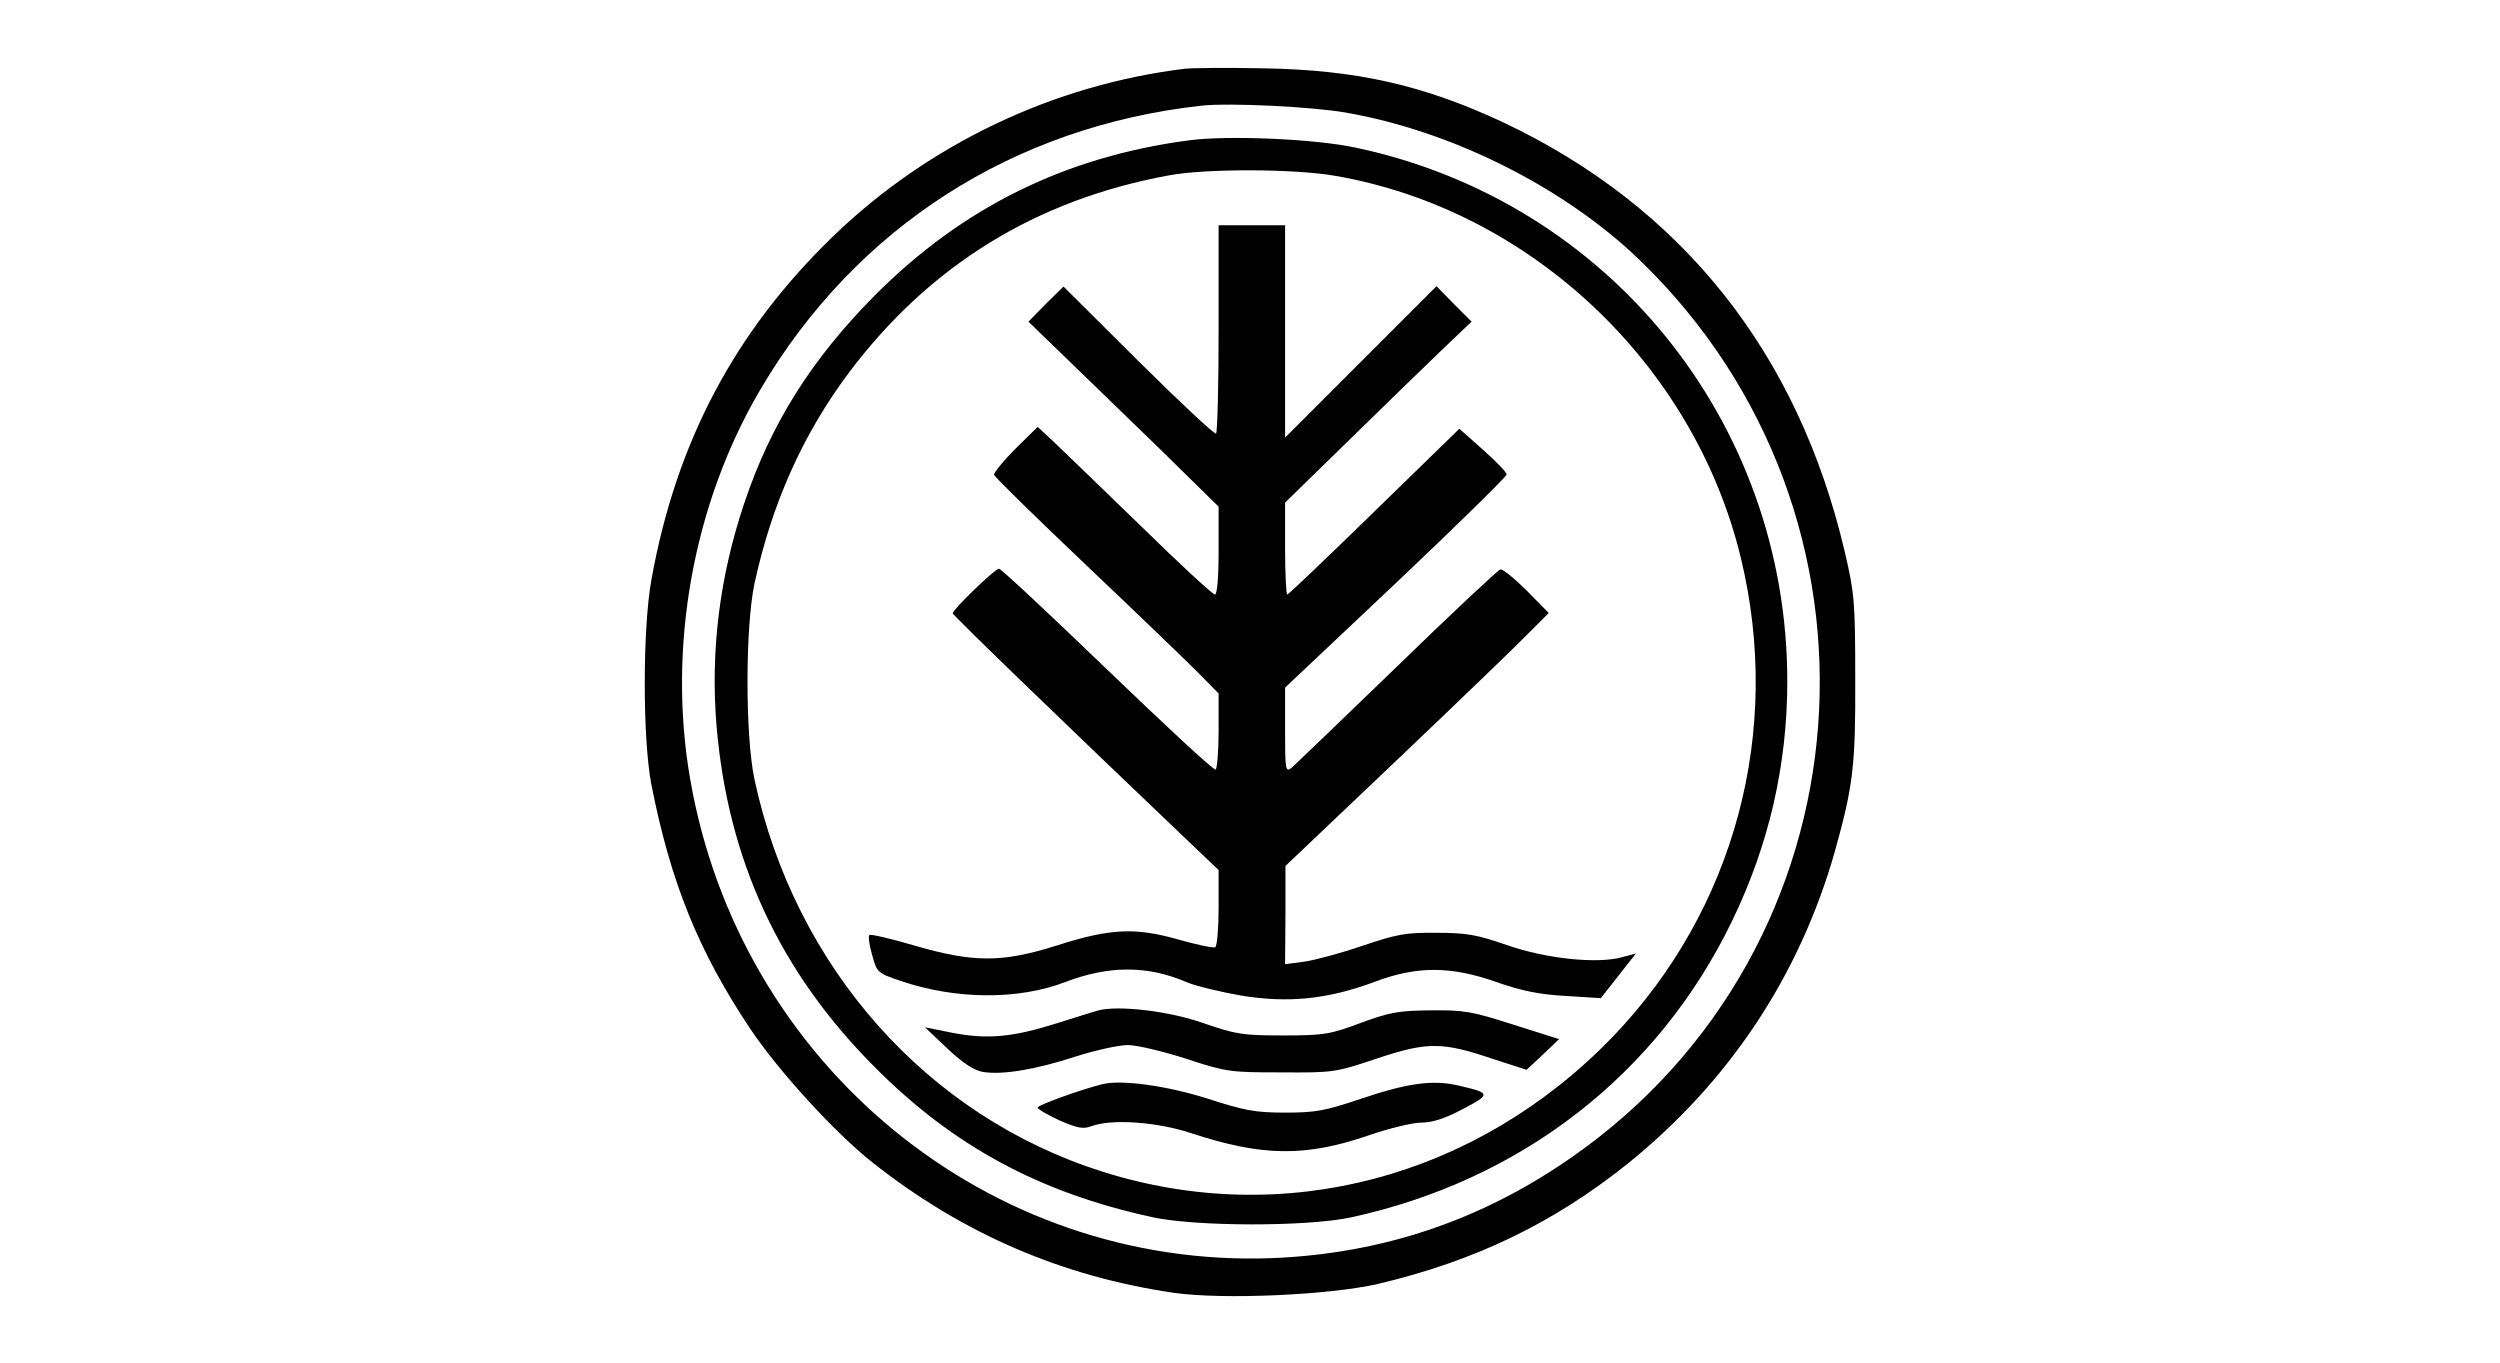
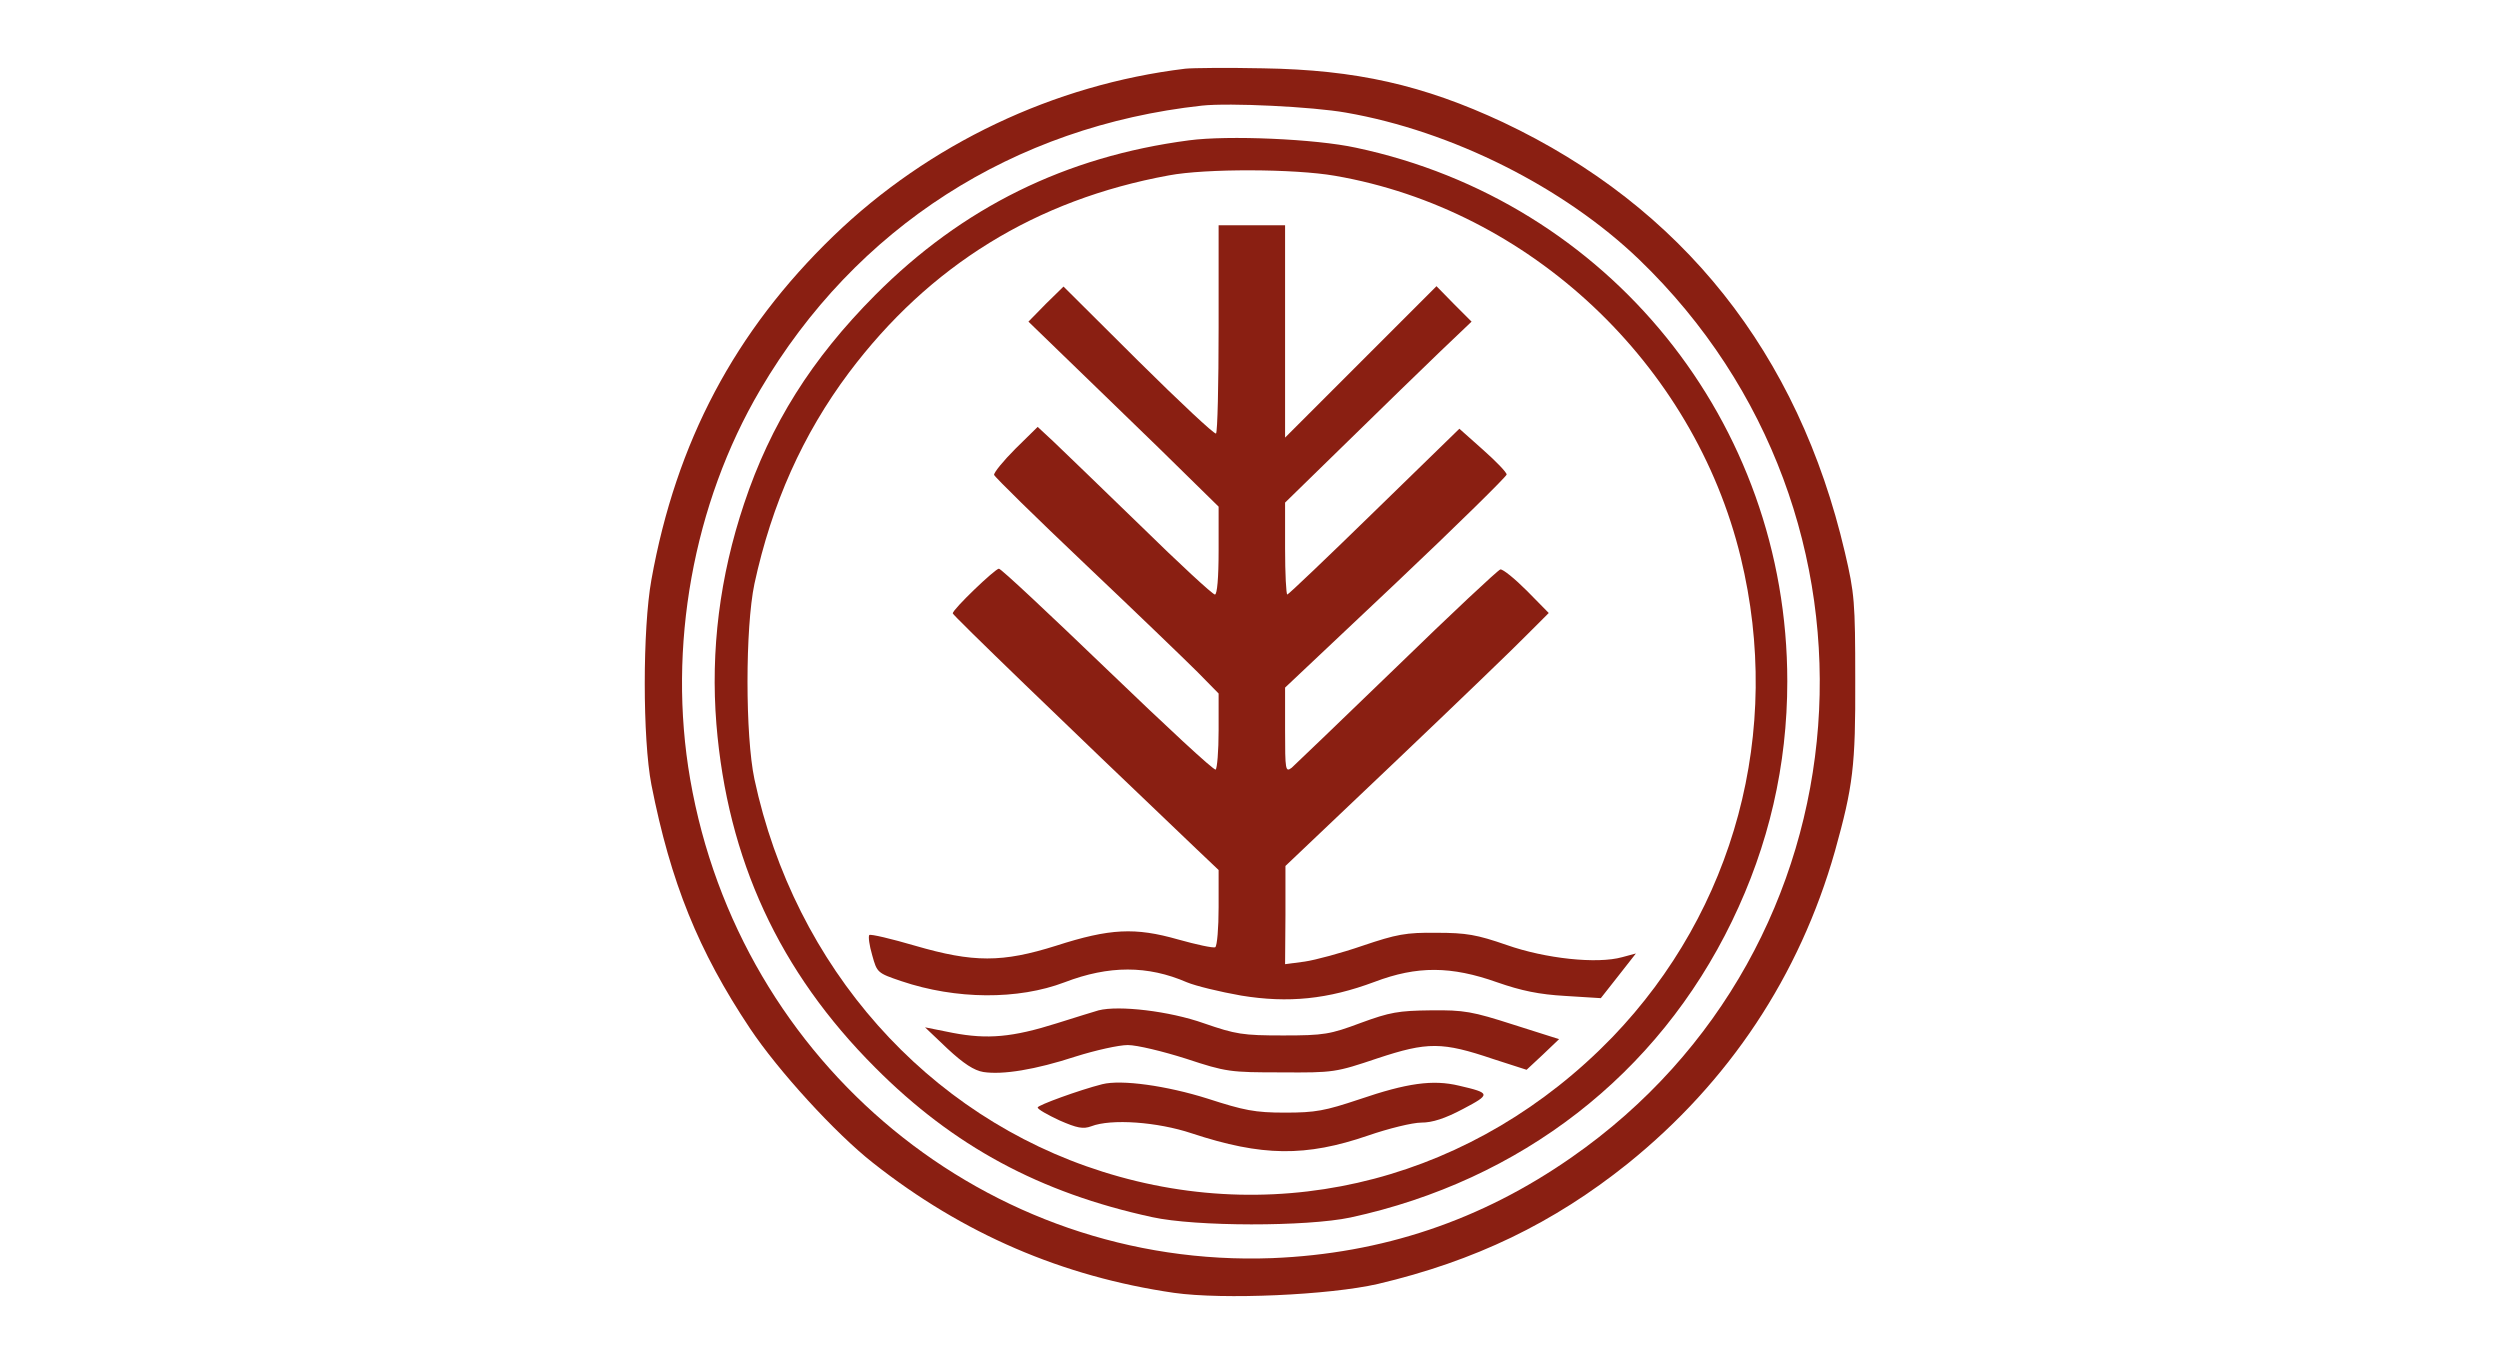
<svg xmlns="http://www.w3.org/2000/svg" version="1.0" width="677pt" height="369pt" viewBox="0 0 677 369" preserveAspectRatio="xMidYMid meet">
-   <g transform="translate(0,369) scale(0.1,-0.1)" fill="#000000" stroke="none">
+   <g transform="translate(0,369) scale(0.1,-0.1)" fill="#8A1F12" stroke="none">
    <path d="M3210 3504 c-356 -43 -695 -204 -953 -453 -267 -258 -426 -558 -493 -931 -24 -133 -24 -431 0 -555 52 -264 127 -450 267 -660 76 -114 231 -284 333 -364 243 -192 513 -308 815 -352 134 -19 421 -6 552 24 263 62 476 165 677 326 274 221 465 508 561 846 49 176 56 230 55 465 0 210 -2 233 -28 344 -126 540 -441 936 -926 1165 -216 101 -398 142 -650 146 -96 2 -191 1 -210 -1z m435 -119 c287 -50 590 -202 794 -398 720 -694 633 -1863 -183 -2431 -245 -171 -513 -261 -811 -273 -769 -29 -1442 524 -1576 1297 -62 357 8 746 190 1055 258 439 685 713 1196 769 75 8 300 -3 390 -19z" />
    <path d="M3220 3310 c-335 -44 -614 -182 -850 -419 -172 -173 -283 -349 -355 -565 -66 -197 -91 -397 -75 -597 30 -366 170 -670 430 -930 212 -213 446 -339 750 -405 118 -26 419 -26 537 -1 462 100 832 387 1033 802 100 206 150 423 150 650 0 702 -484 1300 -1168 1445 -110 24 -347 34 -452 20z m395 -96 c528 -91 972 -509 1099 -1034 114 -470 -16 -954 -348 -1299 -369 -381 -890 -519 -1380 -364 -476 150 -834 554 -943 1063 -25 118 -25 410 0 529 47 217 131 405 256 572 218 290 506 468 866 534 100 19 341 18 450 -1z" />
    <path d="M3300 2802 c0 -153 -3 -282 -7 -286 -4 -3 -98 85 -210 196 l-203 202 -48 -47 -47 -48 95 -92 c52 -50 168 -163 258 -250 l162 -159 0 -119 c0 -74 -4 -119 -10 -119 -6 0 -97 84 -203 188 -106 103 -212 205 -235 227 l-42 39 -60 -59 c-33 -33 -59 -65 -58 -71 2 -6 113 -115 248 -243 135 -128 271 -259 303 -291 l57 -58 0 -100 c0 -56 -4 -103 -8 -106 -5 -3 -136 119 -293 270 -156 150 -288 274 -294 274 -10 0 -125 -110 -125 -121 0 -5 298 -293 661 -639 l59 -56 0 -101 c0 -56 -4 -104 -9 -108 -5 -3 -51 7 -101 21 -116 33 -184 30 -330 -17 -146 -46 -224 -46 -382 0 -65 19 -120 32 -124 29 -3 -4 0 -28 8 -55 13 -47 14 -48 79 -70 148 -50 316 -51 442 -3 120 46 225 46 331 0 24 -10 90 -26 147 -36 128 -21 235 -10 361 37 116 44 208 43 332 -1 66 -23 114 -33 185 -37 l96 -6 48 61 47 60 -37 -10 c-68 -19 -208 -4 -313 33 -81 28 -109 33 -190 33 -83 1 -108 -4 -200 -35 -58 -20 -129 -39 -157 -43 l-53 -7 1 133 0 133 300 285 c165 157 325 311 356 343 l57 57 -59 60 c-33 33 -65 59 -72 58 -7 -2 -133 -120 -280 -263 -148 -143 -276 -266 -285 -274 -17 -13 -18 -7 -18 102 l0 115 300 283 c165 156 300 289 300 294 0 6 -29 36 -64 67 l-64 57 -230 -224 c-127 -124 -233 -225 -236 -225 -3 0 -6 56 -6 125 l0 124 168 164 c92 90 205 200 252 245 l85 81 -48 48 -47 48 -205 -205 -205 -205 0 288 0 287 -90 0 -90 0 0 -278z" />
    <path d="M2975 954 c-11 -3 -62 -19 -113 -35 -120 -38 -188 -44 -282 -26 l-75 15 61 -58 c43 -40 72 -59 97 -63 52 -8 140 6 250 42 54 17 117 31 141 31 25 0 95 -17 158 -37 109 -36 119 -37 258 -37 142 -1 147 0 260 38 136 45 175 45 314 -2 l90 -29 44 41 44 42 -123 39 c-112 36 -134 40 -224 39 -88 -1 -111 -5 -190 -34 -83 -31 -99 -34 -210 -34 -110 0 -128 3 -215 33 -93 33 -230 49 -285 35z" />
    <path d="M2985 754 c-63 -16 -175 -57 -175 -63 0 -5 27 -20 59 -35 48 -21 64 -24 86 -16 54 21 179 12 272 -19 191 -63 309 -64 478 -6 55 19 120 35 144 35 30 0 64 11 113 37 76 40 75 43 -11 63 -71 17 -141 7 -270 -37 -93 -31 -118 -36 -201 -36 -82 0 -111 6 -210 38 -111 35 -233 52 -285 39z" />
  </g>
</svg>
